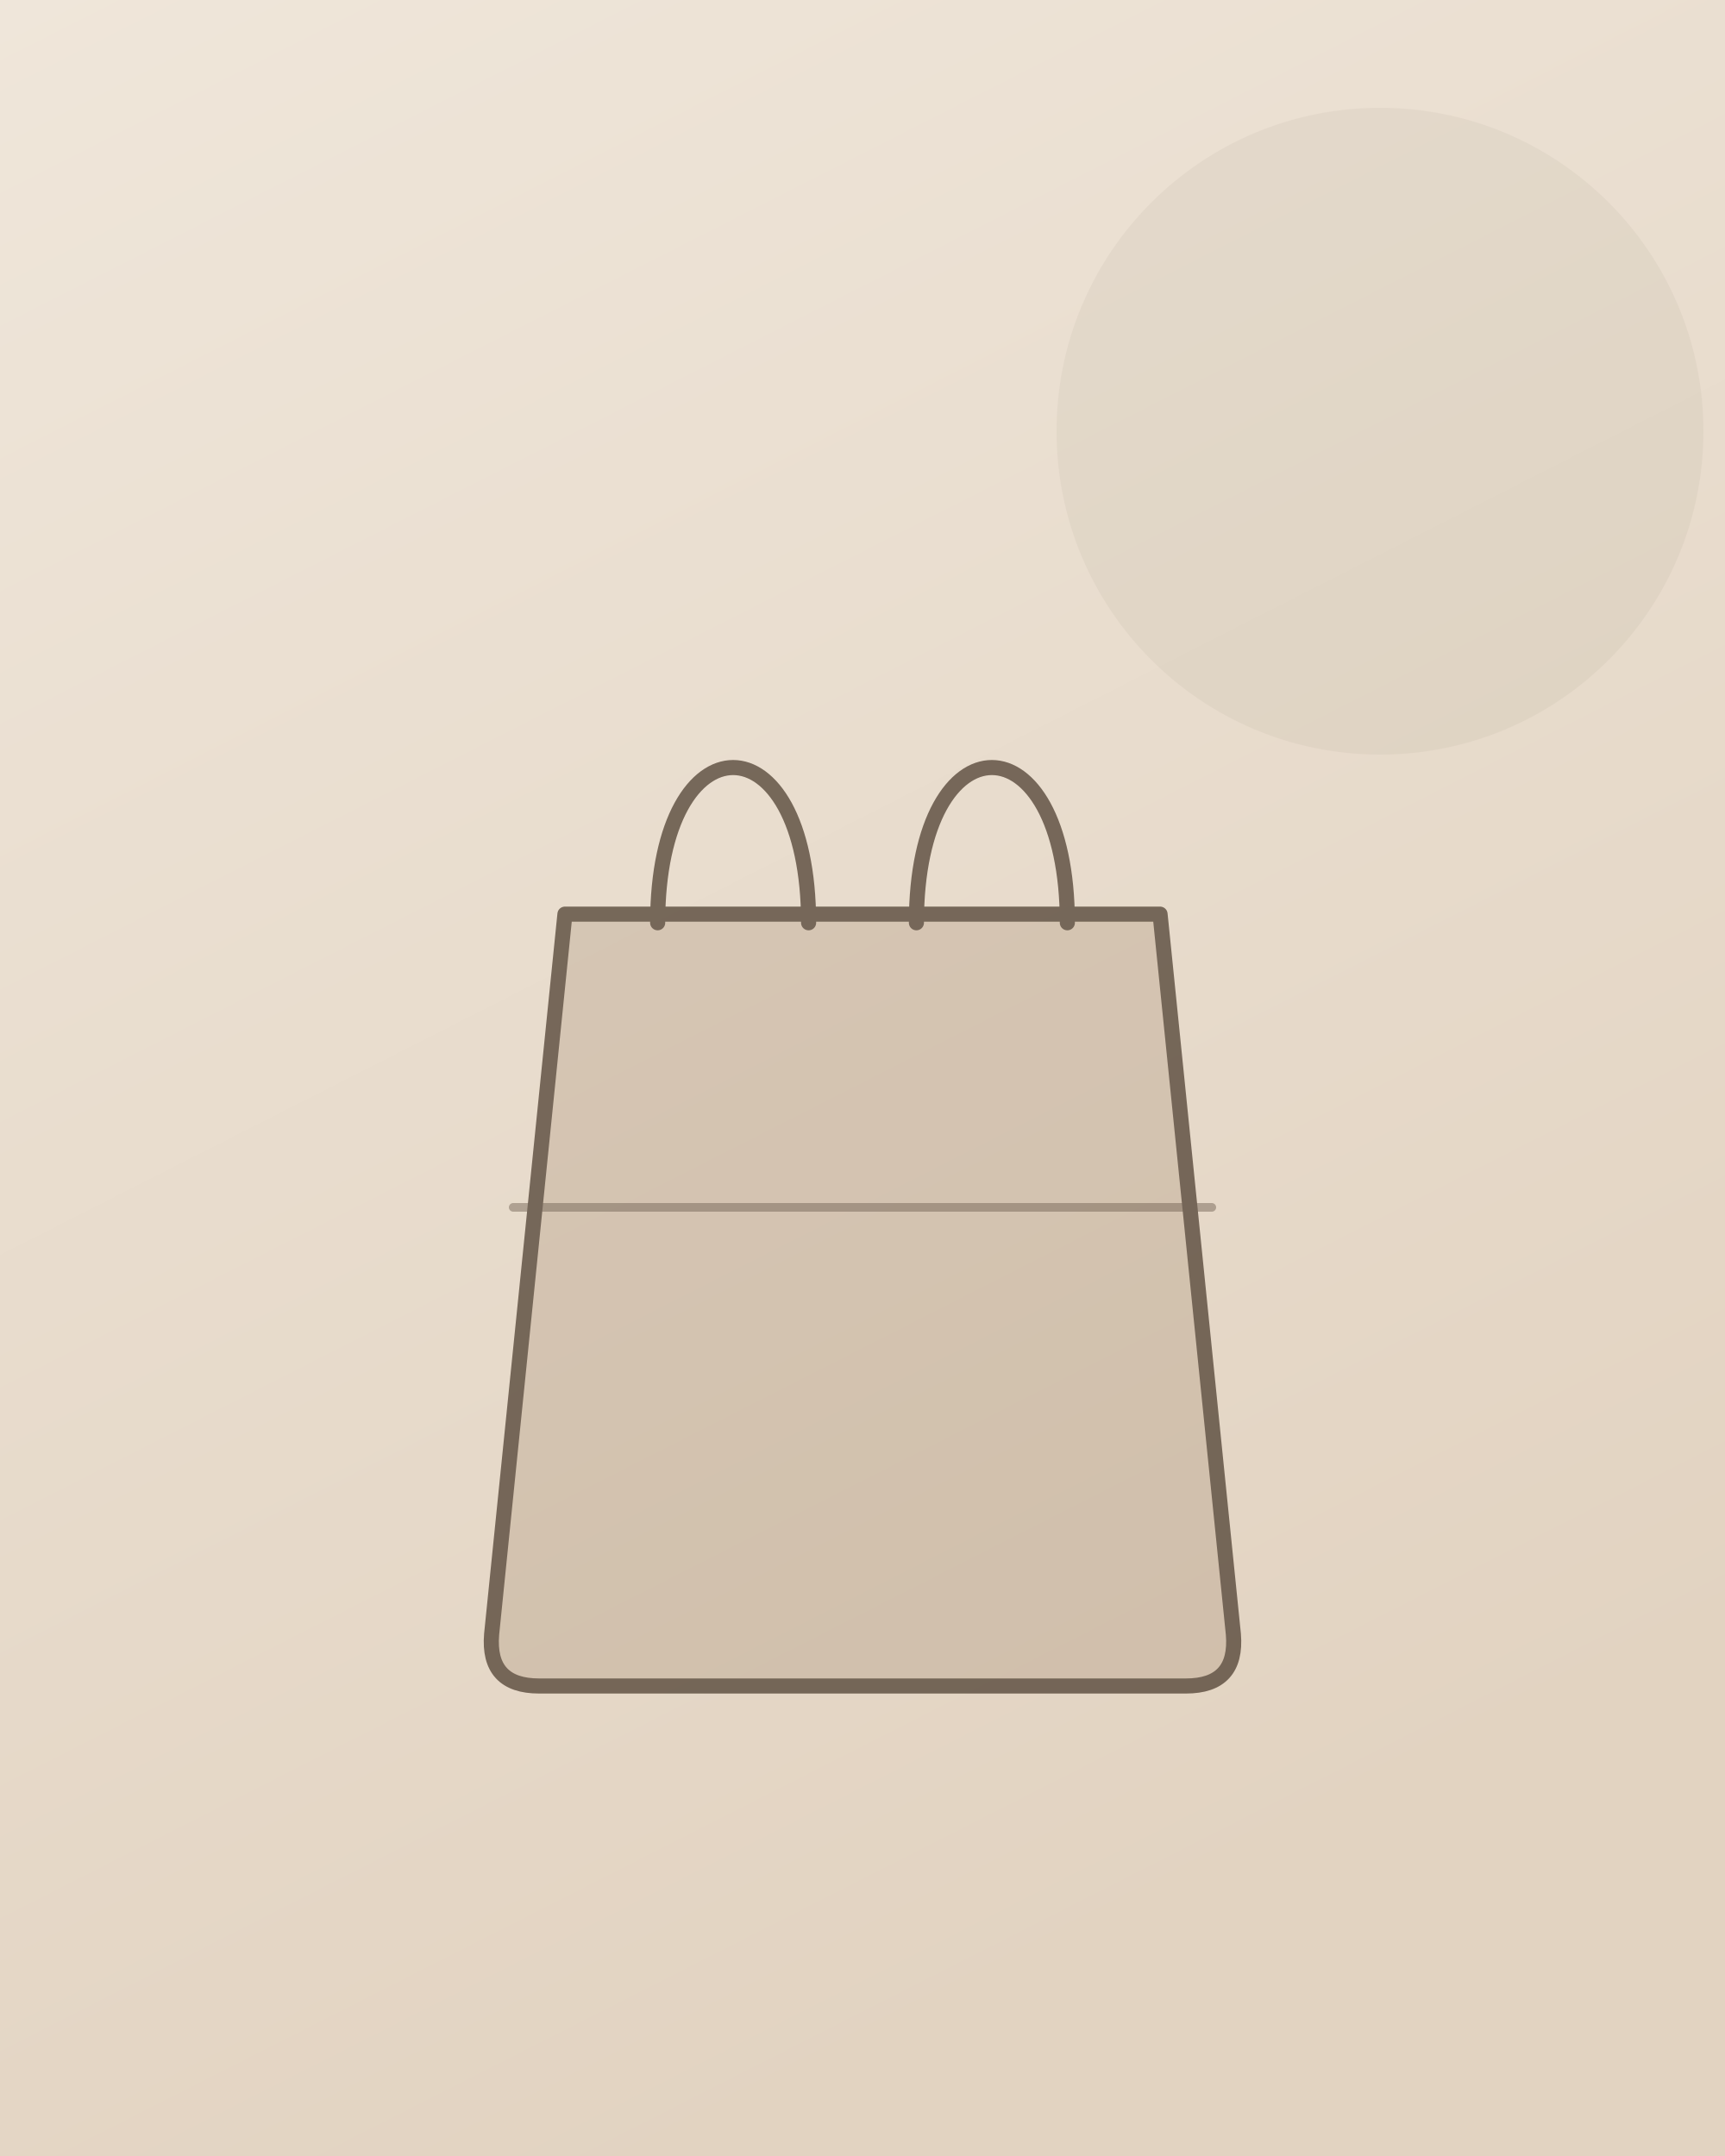
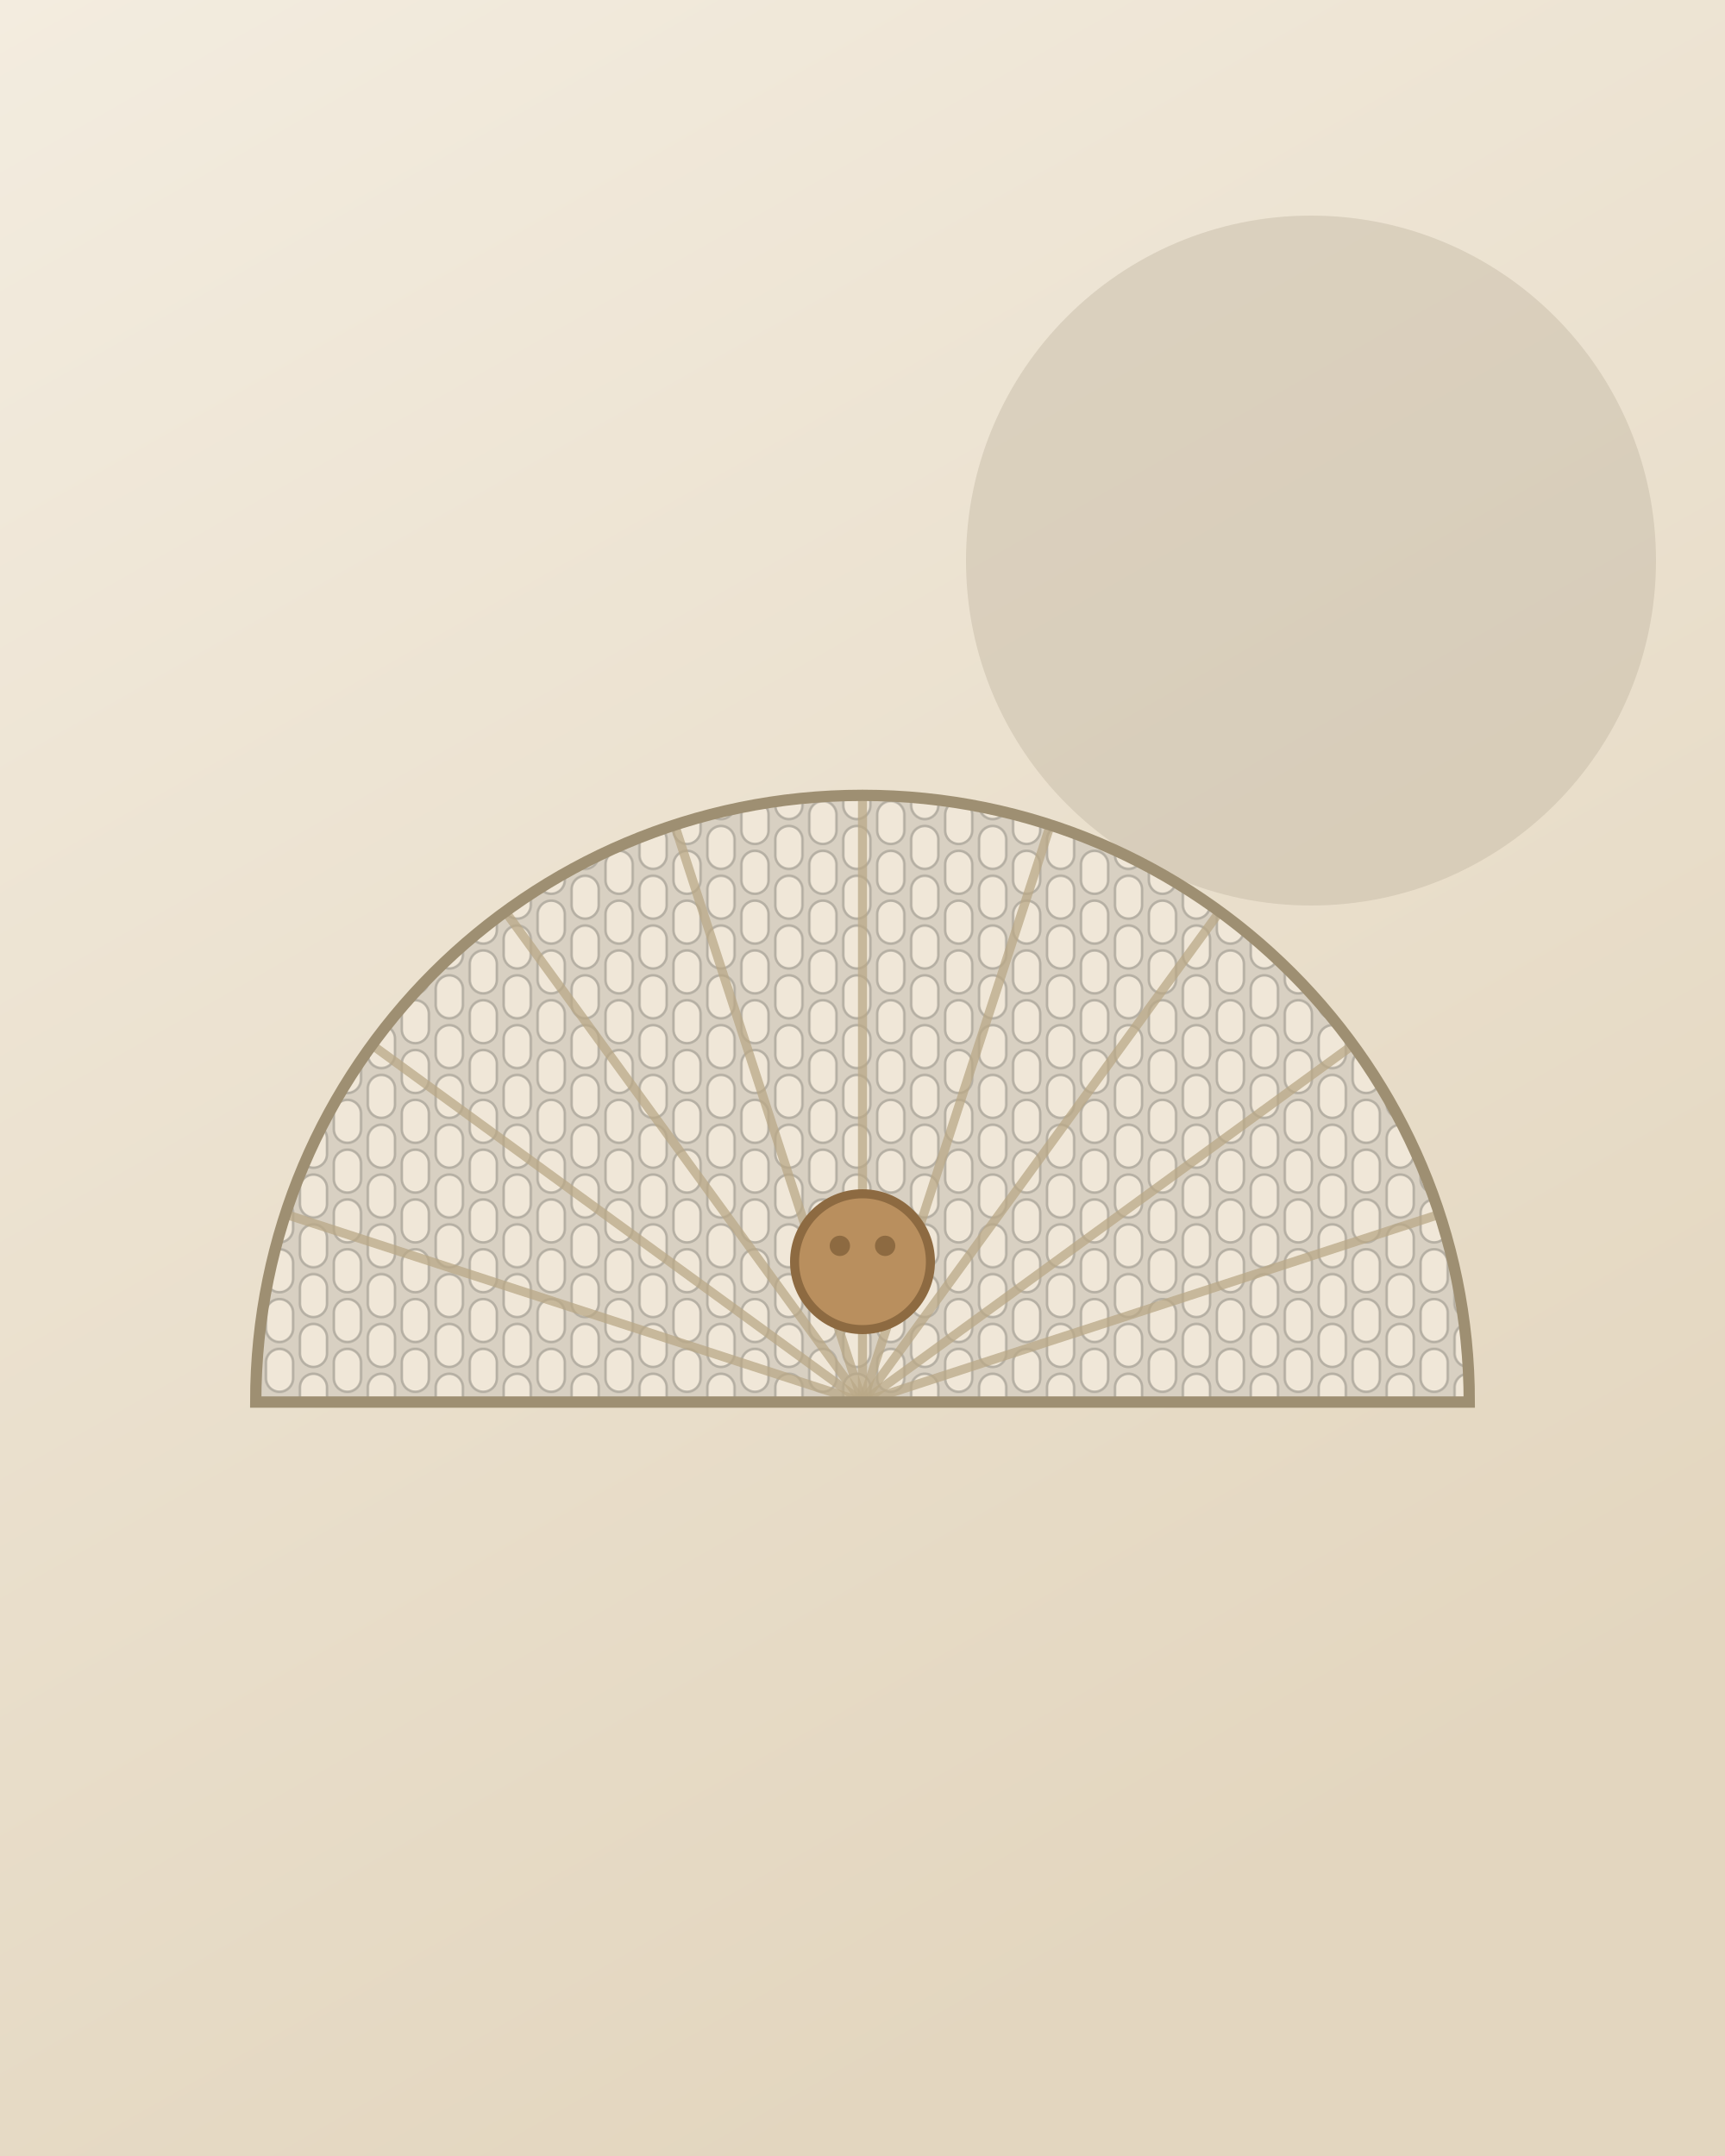
- <svg xmlns="http://www.w3.org/2000/svg" viewBox="0 0 800 1000" role="img" aria-label="Product photo placeholder">
+ <svg xmlns="http://www.w3.org/2000/svg" viewBox="0 0 800 1000" role="img" aria-label="Ivory shell purse">
  <defs>
-     <linearGradient id="bg" x1="0" y1="0" x2="0.4" y2="1">
-       <stop offset="0" stop-color="#efe6da" />
-       <stop offset="1" stop-color="#e2d3c1" />
+     <linearGradient id="bg" x1="0" y1="0" x2="0.45" y2="1">
+       <stop offset="0" stop-color="#f3ecdf" />
+       <stop offset="1" stop-color="#e3d6bf" />
    </linearGradient>
+     <pattern id="knit" width="30" height="22" patternUnits="userSpaceOnUse">
+       <rect width="30" height="22" fill="#d8d0c2" />
+       <g fill="#f0e7d8" stroke="#b6b0a4" stroke-width="1.1">
+         <rect x="1.5" y="1.5" width="12" height="19" rx="6" />
+         <rect x="16.5" y="-9.5" width="12" height="19" rx="6" />
+         <rect x="16.5" y="12.5" width="12" height="19" rx="6" />
+       </g>
+     </pattern>
+     <clipPath id="body">
+       <path d="M132 762 A268 268 0 0 1 668 762 Z" />
+     </clipPath>
  </defs>
  <rect width="800" height="1000" fill="url(#bg)" />
-   <circle cx="640" cy="200" r="150" fill="#4a3a2c" opacity="0.05" />
-   <g fill="none" stroke="#4a3a2c" stroke-width="7" stroke-linecap="round" stroke-linejoin="round" opacity="0.72">
-     <path d="M262 424 L538 424 L572 758 Q574 782 550 782 L250 782 Q226 782 228 758 Z" fill="#8a6a4d" fill-opacity="0.28" />
-     <path d="M305 428 C305 332 375 332 375 428" />
-     <path d="M425 428 C425 332 495 332 495 428" />
-     <path d="M238 560 L562 560" stroke-width="4" opacity="0.5" />
+   <circle cx="608" cy="260" r="160" fill="#c3b8a4" opacity="0.45" />
+   <g transform="translate(400 560) scale(1.05) translate(-400 -560) translate(0 -116)">
+     <g clip-path="url(#body)">
+       <rect x="-200" y="-200" width="1200" height="1400" fill="url(#knit)" />
+     </g>
+     <path d="M132 762 A268 268 0 0 1 668 762 Z" fill="none" stroke="#847f77" stroke-width="4" stroke-linejoin="round" opacity="0.55" />
+     <path d="M400 762 L655 679" stroke="#b9a887" stroke-width="4" opacity="0.75" />
+     <path d="M400 762 L617 604" stroke="#b9a887" stroke-width="4" opacity="0.75" />
+     <path d="M400 762 L558 545" stroke="#b9a887" stroke-width="4" opacity="0.75" />
+     <path d="M400 762 L483 507" stroke="#b9a887" stroke-width="4" opacity="0.75" />
+     <path d="M400 762 L400 494" stroke="#b9a887" stroke-width="4" opacity="0.75" />
+     <path d="M400 762 L317 507" stroke="#b9a887" stroke-width="4" opacity="0.75" />
+     <path d="M400 762 L242 545" stroke="#b9a887" stroke-width="4" opacity="0.75" />
+     <path d="M400 762 L183 604" stroke="#b9a887" stroke-width="4" opacity="0.75" />
+     <path d="M400 762 L145 679" stroke="#b9a887" stroke-width="4" opacity="0.75" />
+     <path d="M132 762 A268 268 0 0 1 668 762 Z" fill="none" stroke="#9e8f72" stroke-width="5" />
+     <circle cx="400" cy="700" r="30" fill="#b98f5e" stroke="#8d6a41" stroke-width="4" />
+     <circle cx="390" cy="693" r="4.5" fill="#8d6a41" />
+     <circle cx="410" cy="693" r="4.5" fill="#8d6a41" />
  </g>
</svg>
